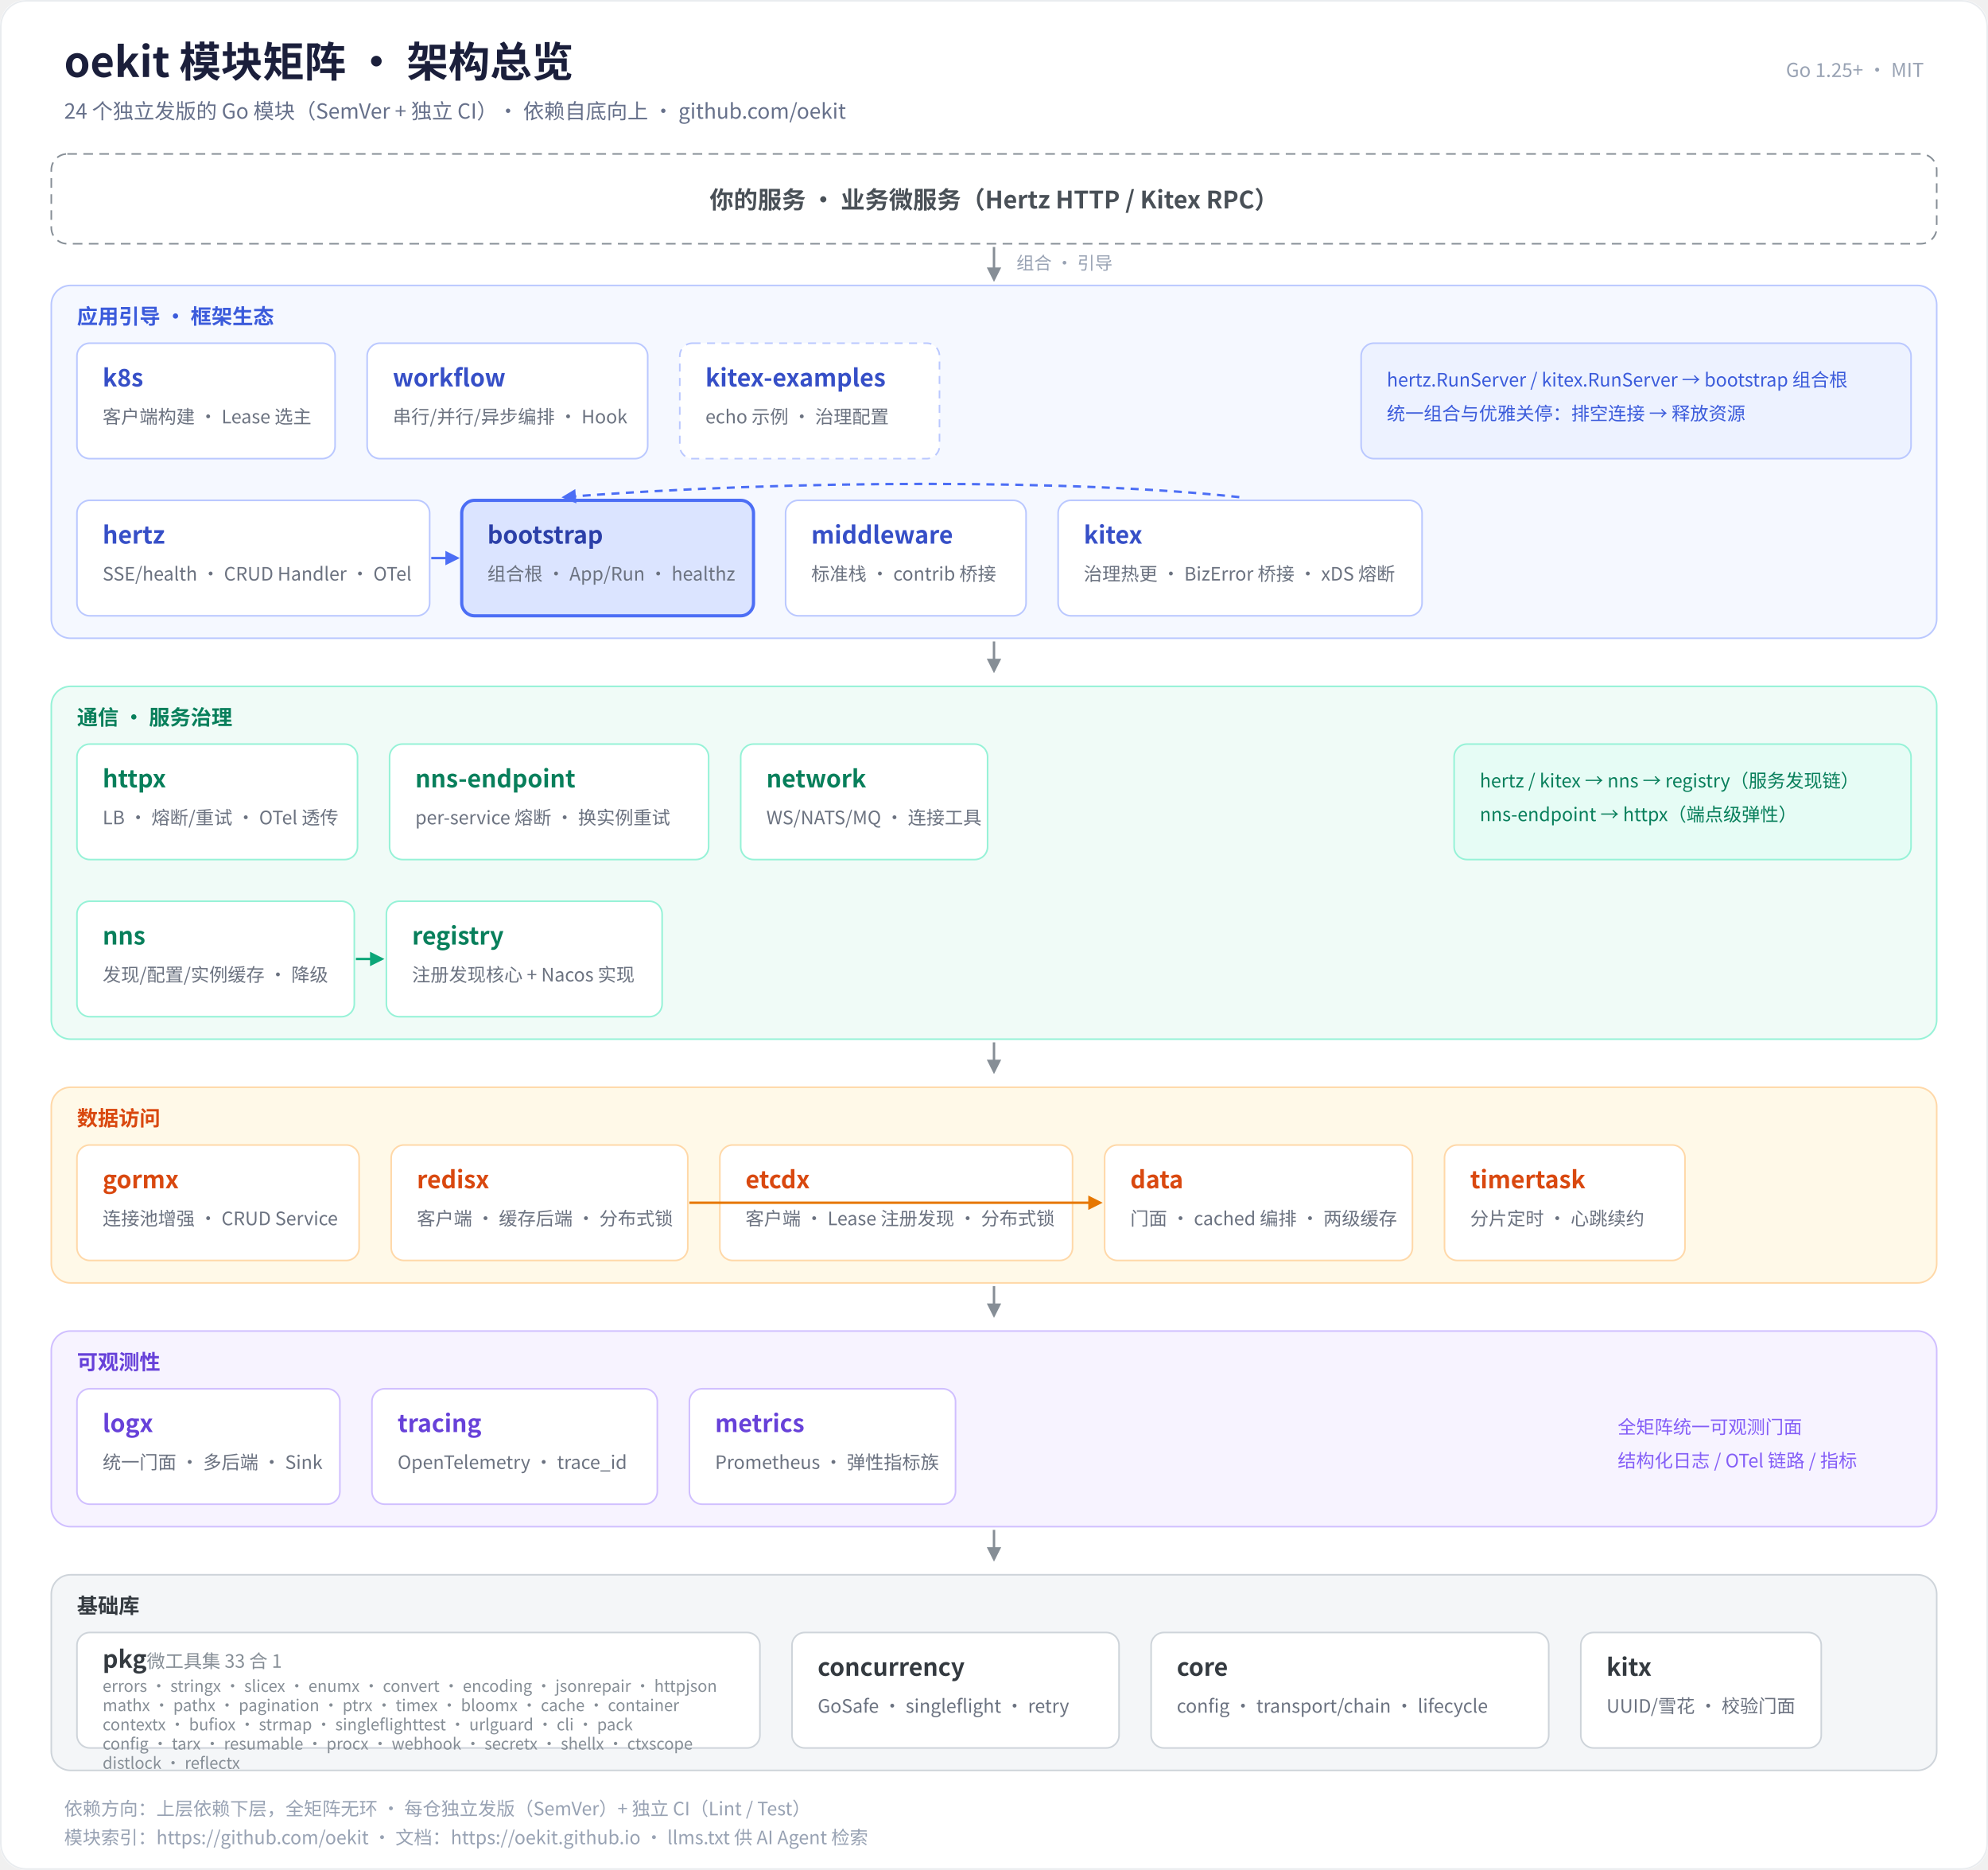
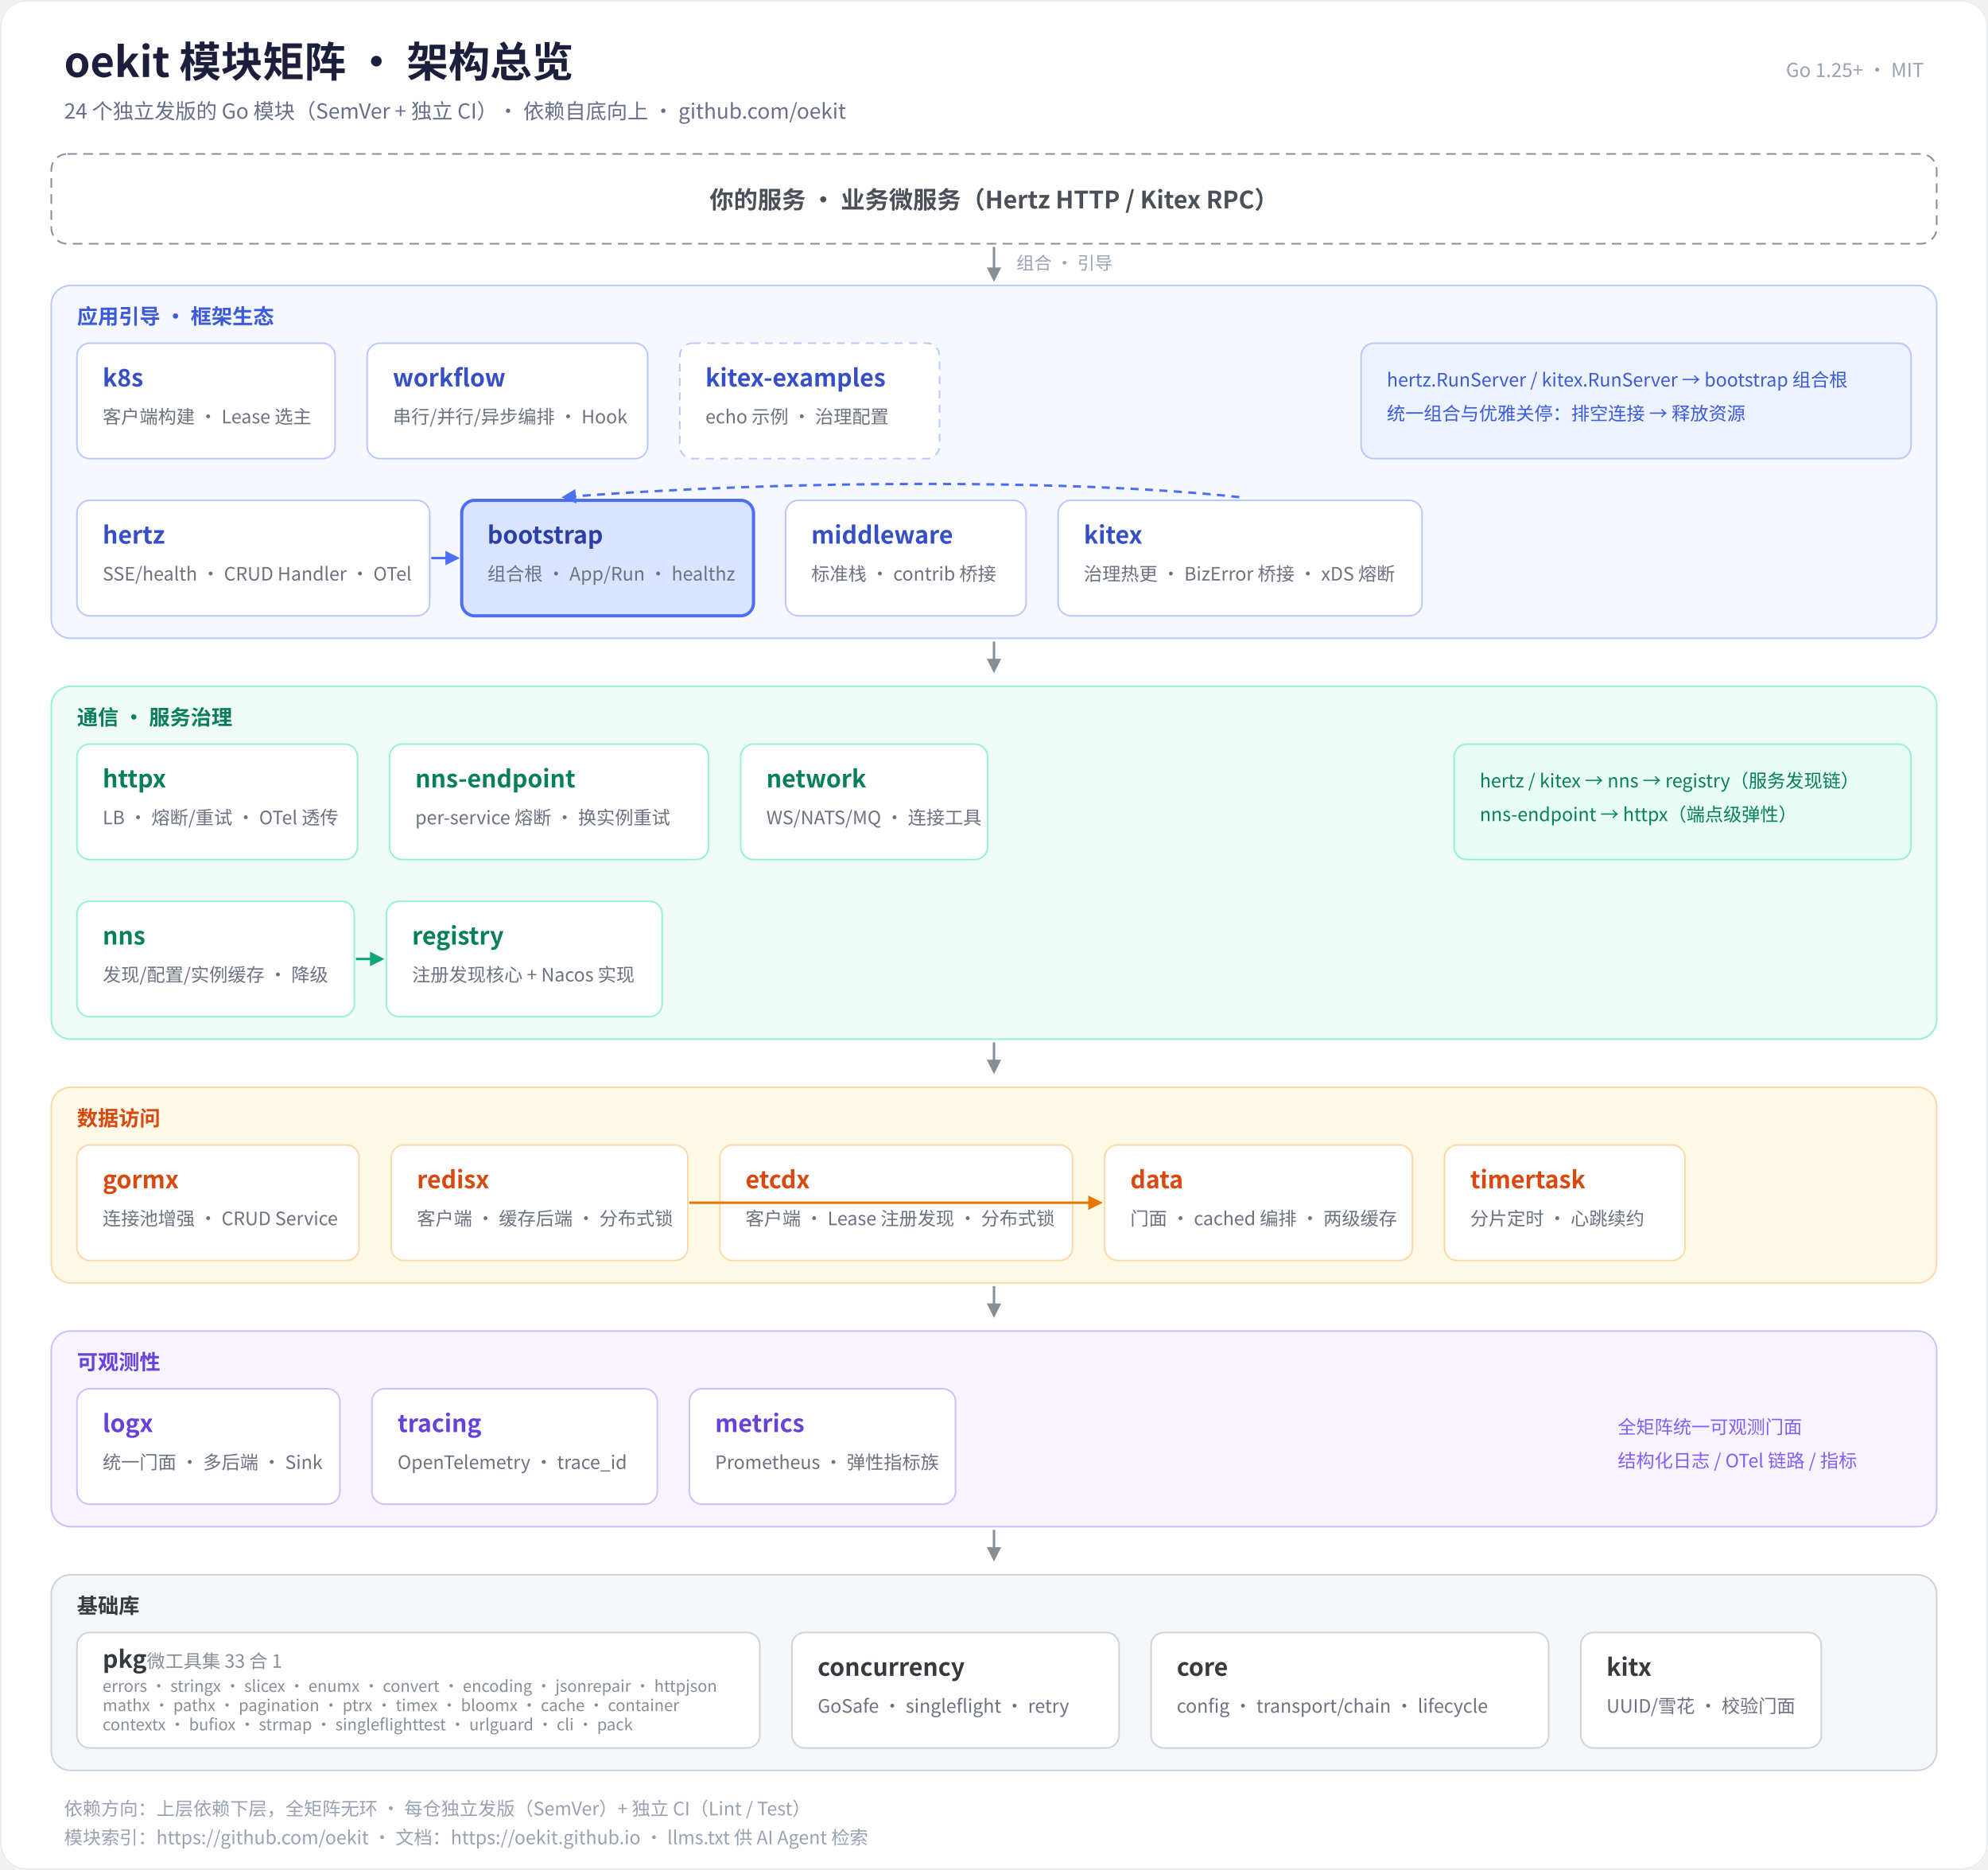
<svg xmlns="http://www.w3.org/2000/svg" width="1240" height="1166.0" viewBox="0 0 1240 1166.0" font-family="-apple-system, BlinkMacSystemFont, 'Segoe UI', 'PingFang SC', 'Hiragino Sans GB', 'Microsoft YaHei', 'Noto Sans CJK SC', sans-serif">
  <defs>
    <marker id="arr-gray" viewBox="0 0 10 10" refX="8" refY="5" markerWidth="6" markerHeight="6" orient="auto-start-reverse">
      <path d="M0 0 L10 5 L0 10 z" fill="#868E96" />
    </marker>
    <marker id="arr-blue" viewBox="0 0 10 10" refX="8" refY="5" markerWidth="6" markerHeight="6" orient="auto-start-reverse">
      <path d="M0 0 L10 5 L0 10 z" fill="#4C6EF5" />
    </marker>
    <marker id="arr-teal" viewBox="0 0 10 10" refX="8" refY="5" markerWidth="6" markerHeight="6" orient="auto-start-reverse">
      <path d="M0 0 L10 5 L0 10 z" fill="#0CA678" />
    </marker>
    <marker id="arr-amber" viewBox="0 0 10 10" refX="8" refY="5" markerWidth="6" markerHeight="6" orient="auto-start-reverse">
      <path d="M0 0 L10 5 L0 10 z" fill="#E67700" />
    </marker>
  </defs>
  <rect x="0" y="0" width="1240" height="1166.0" rx="16" fill="#FFFFFF" />
  <rect x="0.5" y="0.5" width="1239" height="1165.0" rx="16" fill="none" stroke="#E9ECEF" />
  <text x="40" y="48" font-size="26" font-weight="700" fill="#1B1F3B">oekit 模块矩阵 · 架构总览</text>
  <text x="40" y="74" font-size="13" fill="#66708A">24 个独立发版的 Go 模块（SemVer + 独立 CI）· 依赖自底向上 · github.com/oekit</text>
  <text x="1200" y="48" font-size="12" fill="#98A2B3" text-anchor="end">Go 1.25+ · MIT</text>
  <rect x="32" y="96" width="1176" height="56" rx="10" fill="#FFFFFF" stroke="#868E96" stroke-dasharray="6 4" />
  <text x="620" y="130" font-size="15" font-weight="600" fill="#495057" text-anchor="middle">你的服务 · 业务微服务（Hertz HTTP / Kitex RPC）</text>
  <line x1="620" y1="154" x2="620" y2="174.0" stroke="#868E96" stroke-width="1.5" marker-end="url(#arr-gray)" />
  <text x="634" y="168" font-size="11" fill="#98A2B3">组合 · 引导</text>
  <rect x="32" y="178.0" width="1176" height="220" rx="12" fill="#F5F8FF" stroke="#BAC8FF" />
  <text x="48" y="202.0" font-size="13" font-weight="700" fill="#3B5BDB">应用引导 · 框架生态</text>
  <rect x="48" y="214" width="161" height="72" rx="8" fill="#FFFFFF" stroke="#BAC8FF" />
  <text x="64" y="241" font-size="15" font-weight="600" fill="#364FC7">k8s</text>
  <text x="64" y="264" font-size="11.5" fill="#6B7280">客户端构建 · Lease 选主</text>
  <rect x="229" y="214" width="175" height="72" rx="8" fill="#FFFFFF" stroke="#BAC8FF" />
  <text x="245" y="241" font-size="15" font-weight="600" fill="#364FC7">workflow</text>
  <text x="245" y="264" font-size="11.5" fill="#6B7280">串行/并行/异步编排 · Hook</text>
  <rect x="424" y="214" width="162" height="72" rx="8" fill="#FFFFFF" stroke="#BAC8FF" stroke-dasharray="5 4" />
  <text x="440" y="241" font-size="15" font-weight="600" fill="#364FC7">kitex-examples</text>
  <text x="440" y="264" font-size="11.5" fill="#6B7280">echo 示例 · 治理配置</text>
  <rect x="48" y="312" width="220" height="72" rx="8" fill="#FFFFFF" stroke="#BAC8FF" />
  <text x="64" y="339" font-size="15" font-weight="600" fill="#364FC7">hertz</text>
  <text x="64" y="362" font-size="11.5" fill="#6B7280">SSE/health · CRUD Handler · OTel</text>
  <rect x="288" y="312" width="182" height="72" rx="8" fill="#DBE4FF" stroke="#4C6EF5" stroke-width="2" />
  <text x="304" y="339" font-size="15" font-weight="700" fill="#2B3FA8">bootstrap</text>
  <text x="304" y="362" font-size="11.5" fill="#6B7280">组合根 · App/Run · healthz</text>
  <rect x="490" y="312" width="150" height="72" rx="8" fill="#FFFFFF" stroke="#BAC8FF" />
  <text x="506" y="339" font-size="15" font-weight="600" fill="#364FC7">middleware</text>
  <text x="506" y="362" font-size="11.5" fill="#6B7280">标准栈 · contrib 桥接</text>
  <rect x="660" y="312" width="227" height="72" rx="8" fill="#FFFFFF" stroke="#BAC8FF" />
  <text x="676" y="339" font-size="15" font-weight="600" fill="#364FC7">kitex</text>
  <text x="676" y="362" font-size="11.5" fill="#6B7280">治理热更 · BizError 桥接 · xDS 熔断</text>
  <rect x="849" y="214" width="343" height="72" rx="8" fill="#EDF2FF" stroke="#BAC8FF" />
  <text x="865" y="241" font-size="11.5" fill="#3B5BDB">hertz.RunServer / kitex.RunServer → bootstrap 组合根</text>
  <text x="865" y="262" font-size="11.5" fill="#3B5BDB">统一组合与优雅关停：排空连接 → 释放资源</text>
  <line x1="620" y1="400" x2="620" y2="418" stroke="#868E96" stroke-width="1.5" marker-end="url(#arr-gray)" />
  <rect x="32" y="428.0" width="1176" height="220" rx="12" fill="#F0FBF7" stroke="#96F2D7" />
  <text x="48" y="452.0" font-size="13" font-weight="700" fill="#087F5B">通信 · 服务治理</text>
  <rect x="48" y="464" width="175" height="72" rx="8" fill="#FFFFFF" stroke="#96F2D7" />
  <text x="64" y="491" font-size="15" font-weight="600" fill="#087F5B">httpx</text>
  <text x="64" y="514" font-size="11.5" fill="#6B7280">LB · 熔断/重试 · OTel 透传</text>
  <rect x="243" y="464" width="199" height="72" rx="8" fill="#FFFFFF" stroke="#96F2D7" />
  <text x="259" y="491" font-size="15" font-weight="600" fill="#087F5B">nns-endpoint</text>
  <text x="259" y="514" font-size="11.5" fill="#6B7280">per-service 熔断 · 换实例重试</text>
  <rect x="462" y="464" width="154" height="72" rx="8" fill="#FFFFFF" stroke="#96F2D7" />
  <text x="478" y="491" font-size="15" font-weight="600" fill="#087F5B">network</text>
  <text x="478" y="514" font-size="11.5" fill="#6B7280">WS/NATS/MQ · 连接工具</text>
  <rect x="48" y="562" width="173" height="72" rx="8" fill="#FFFFFF" stroke="#96F2D7" />
  <text x="64" y="589" font-size="15" font-weight="600" fill="#087F5B">nns</text>
  <text x="64" y="612" font-size="11.5" fill="#6B7280">发现/配置/实例缓存 · 降级</text>
  <rect x="241" y="562" width="172" height="72" rx="8" fill="#FFFFFF" stroke="#96F2D7" />
  <text x="257" y="589" font-size="15" font-weight="600" fill="#087F5B">registry</text>
  <text x="257" y="612" font-size="11.5" fill="#6B7280">注册发现核心 + Nacos 实现</text>
  <rect x="907" y="464" width="285" height="72" rx="8" fill="#E6FCF5" stroke="#96F2D7" />
  <text x="923" y="491" font-size="11.5" fill="#087F5B">hertz / kitex → nns → registry（服务发现链）</text>
  <text x="923" y="512" font-size="11.5" fill="#087F5B">nns-endpoint → httpx（端点级弹性）</text>
  <line x1="620" y1="650" x2="620" y2="668" stroke="#868E96" stroke-width="1.5" marker-end="url(#arr-gray)" />
  <rect x="32" y="678.0" width="1176" height="122" rx="12" fill="#FFF9E8" stroke="#FFD8A8" />
  <text x="48" y="702.0" font-size="13" font-weight="700" fill="#D9480F">数据访问</text>
  <rect x="48" y="714" width="176" height="72" rx="8" fill="#FFFFFF" stroke="#FFD8A8" />
  <text x="64" y="741" font-size="15" font-weight="600" fill="#D9480F">gormx</text>
  <text x="64" y="764" font-size="11.5" fill="#6B7280">连接池增强 · CRUD Service</text>
  <rect x="244" y="714" width="185" height="72" rx="8" fill="#FFFFFF" stroke="#FFD8A8" />
  <text x="260" y="741" font-size="15" font-weight="600" fill="#D9480F">redisx</text>
  <text x="260" y="764" font-size="11.5" fill="#6B7280">客户端 · 缓存后端 · 分布式锁</text>
  <rect x="449" y="714" width="220" height="72" rx="8" fill="#FFFFFF" stroke="#FFD8A8" />
  <text x="465" y="741" font-size="15" font-weight="600" fill="#D9480F">etcdx</text>
  <text x="465" y="764" font-size="11.5" fill="#6B7280">客户端 · Lease 注册发现 · 分布式锁</text>
  <rect x="689" y="714" width="192" height="72" rx="8" fill="#FFFFFF" stroke="#FFD8A8" />
  <text x="705" y="741" font-size="15" font-weight="600" fill="#D9480F">data</text>
  <text x="705" y="764" font-size="11.5" fill="#6B7280">门面 · cached 编排 · 两级缓存</text>
  <rect x="901" y="714" width="150" height="72" rx="8" fill="#FFFFFF" stroke="#FFD8A8" />
  <text x="917" y="741" font-size="15" font-weight="600" fill="#D9480F">timertask</text>
  <text x="917" y="764" font-size="11.5" fill="#6B7280">分片定时 · 心跳续约</text>
  <line x1="620" y1="802" x2="620" y2="820" stroke="#868E96" stroke-width="1.5" marker-end="url(#arr-gray)" />
  <rect x="32" y="830.0" width="1176" height="122" rx="12" fill="#F7F3FF" stroke="#D0BFFF" />
  <text x="48" y="854.0" font-size="13" font-weight="700" fill="#6741D9">可观测性</text>
  <rect x="48" y="866" width="164" height="72" rx="8" fill="#FFFFFF" stroke="#D0BFFF" />
  <text x="64" y="893" font-size="15" font-weight="600" fill="#6741D9">logx</text>
  <text x="64" y="916" font-size="11.5" fill="#6B7280">统一门面 · 多后端 · Sink</text>
  <rect x="232" y="866" width="178" height="72" rx="8" fill="#FFFFFF" stroke="#D0BFFF" />
  <text x="248" y="893" font-size="15" font-weight="600" fill="#6741D9">tracing</text>
  <text x="248" y="916" font-size="11.5" fill="#6B7280">OpenTelemetry · trace_id</text>
  <rect x="430" y="866" width="166" height="72" rx="8" fill="#FFFFFF" stroke="#D0BFFF" />
  <text x="446" y="893" font-size="15" font-weight="600" fill="#6741D9">metrics</text>
  <text x="446" y="916" font-size="11.5" fill="#6B7280">Prometheus · 弹性指标族</text>
  <text x="1009" y="894" font-size="11.5" fill="#845EF7">全矩阵统一可观测门面</text>
  <text x="1009" y="915" font-size="11.5" fill="#845EF7">结构化日志 / OTel 链路 / 指标</text>
  <line x1="620" y1="954" x2="620" y2="972" stroke="#868E96" stroke-width="1.5" marker-end="url(#arr-gray)" />
  <rect x="32" y="982.0" width="1176" height="122" rx="12" fill="#F4F6F8" stroke="#CED4DA" />
  <text x="48" y="1006.0" font-size="13" font-weight="700" fill="#343A40">基础库</text>
  <rect x="48" y="1018" width="426" height="72" rx="8" fill="#FFFFFF" stroke="#CED4DA" />
  <text x="64" y="1040" font-size="15" font-weight="600" fill="#343A40">pkg<tspan font-size="11.5" font-weight="400" fill="#868E96"> 微工具集 33 合 1</tspan>
  </text>
  <text x="64" y="1055" font-size="10" fill="#868E96">errors · stringx · slicex · enumx · convert · encoding · jsonrepair · httpjson</text>
  <text x="64" y="1067" font-size="10" fill="#868E96">mathx · pathx · pagination · ptrx · timex · bloomx · cache · container</text>
  <text x="64" y="1079" font-size="10" fill="#868E96">contextx · bufiox · strmap · singleflighttest · urlguard · cli · pack</text>
-   <text x="64" y="1091" font-size="10" fill="#868E96">config · tarx · resumable · procx · webhook · secretx · shellx · ctxscope</text>
-   <text x="64" y="1103" font-size="10" fill="#868E96">distlock · reflectx</text>
  <rect x="494" y="1018" width="204" height="72" rx="8" fill="#FFFFFF" stroke="#CED4DA" />
  <text x="510" y="1045" font-size="15" font-weight="600" fill="#343A40">concurrency</text>
  <text x="510" y="1068" font-size="11.5" fill="#6B7280">GoSafe · singleflight · retry</text>
  <rect x="718" y="1018" width="248" height="72" rx="8" fill="#FFFFFF" stroke="#CED4DA" />
  <text x="734" y="1045" font-size="15" font-weight="600" fill="#343A40">core</text>
  <text x="734" y="1068" font-size="11.5" fill="#6B7280">config · transport/chain · lifecycle</text>
  <rect x="986" y="1018" width="150" height="72" rx="8" fill="#FFFFFF" stroke="#CED4DA" />
  <text x="1002" y="1045" font-size="15" font-weight="600" fill="#343A40">kitx</text>
  <text x="1002" y="1068" font-size="11.5" fill="#6B7280">UUID/雪花 · 校验门面</text>
  <line x1="269" y1="348" x2="285" y2="348" stroke="#4C6EF5" stroke-width="1.5" marker-end="url(#arr-blue)" />
  <path d="M 773 310 C 673 299, 492 299, 352 310" fill="none" stroke="#4C6EF5" stroke-width="1.5" stroke-dasharray="5 4" marker-end="url(#arr-blue)" />
  <line x1="222" y1="598" x2="238" y2="598" stroke="#0CA678" stroke-width="1.5" marker-end="url(#arr-teal)" />
  <line x1="430" y1="750" x2="686" y2="750" stroke="#E67700" stroke-width="1.5" marker-end="url(#arr-amber)" />
  <text x="40" y="1132" font-size="11.5" fill="#98A2B3">依赖方向：上层依赖下层，全矩阵无环 · 每仓独立发版（SemVer）+ 独立 CI（Lint / Test）</text>
  <text x="40" y="1150" font-size="11.5" fill="#98A2B3">模块索引：https://github.com/oekit · 文档：https://oekit.github.io · llms.txt 供 AI Agent 检索</text>
</svg>
